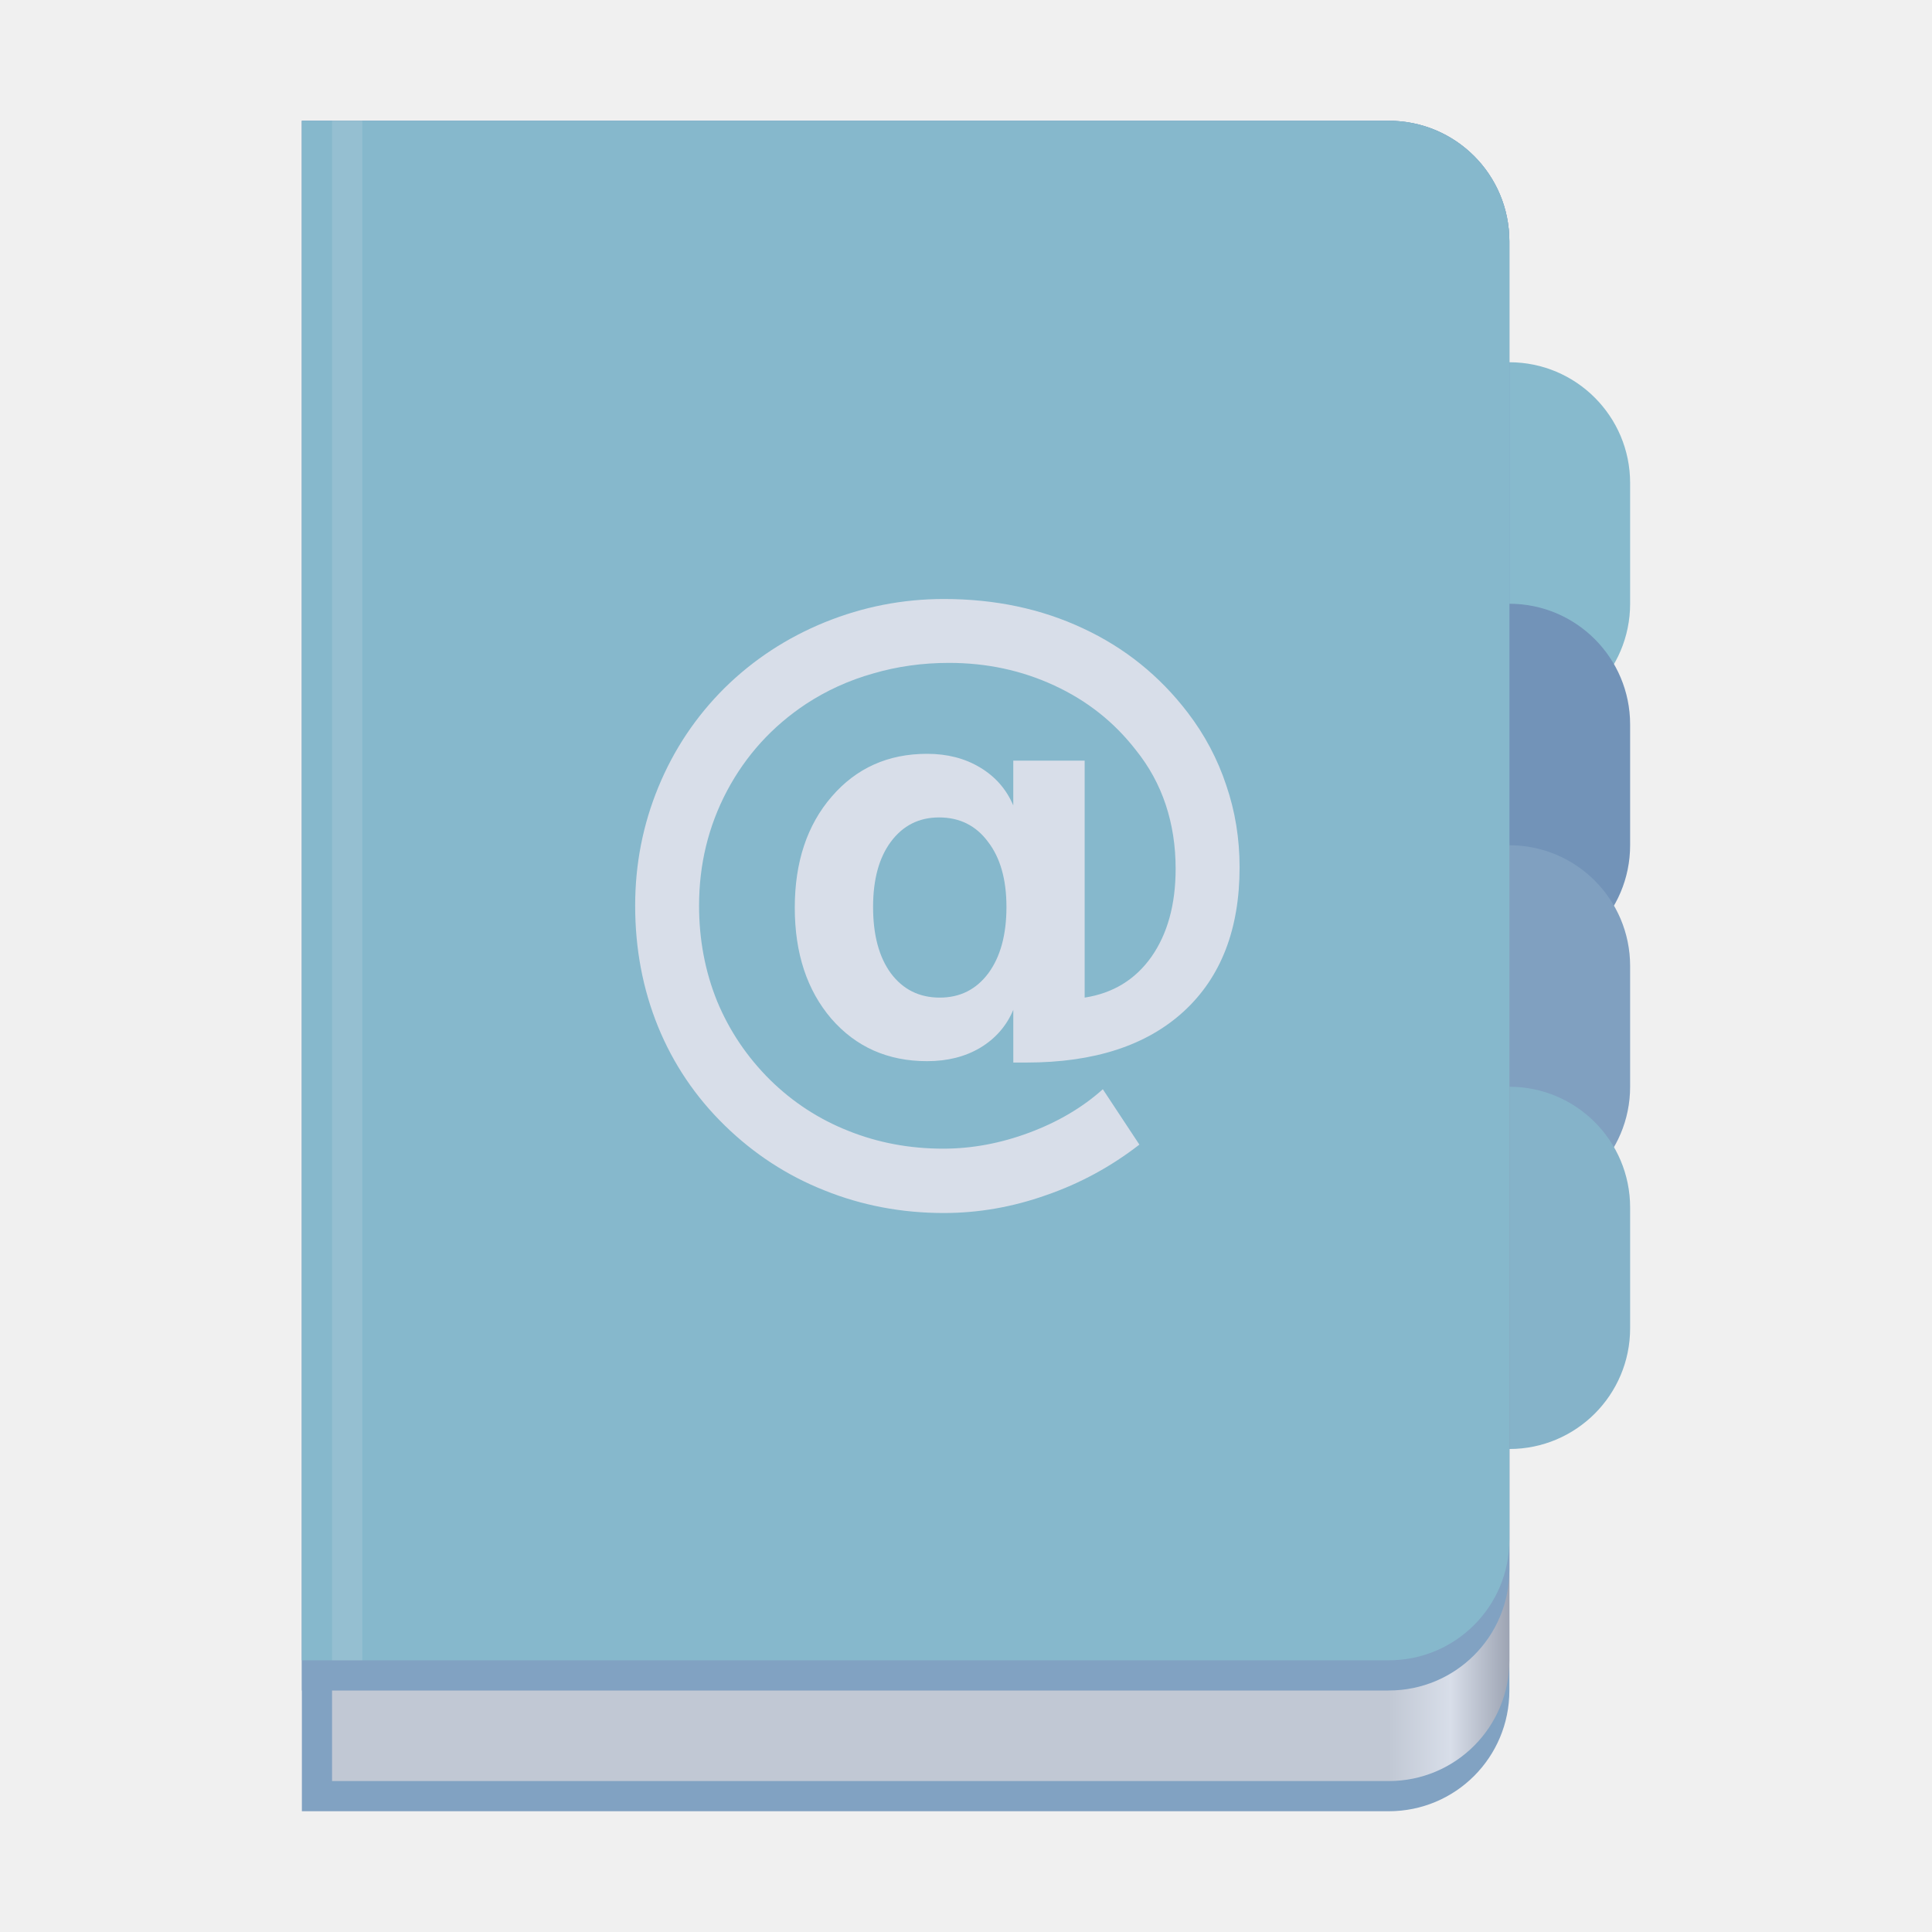
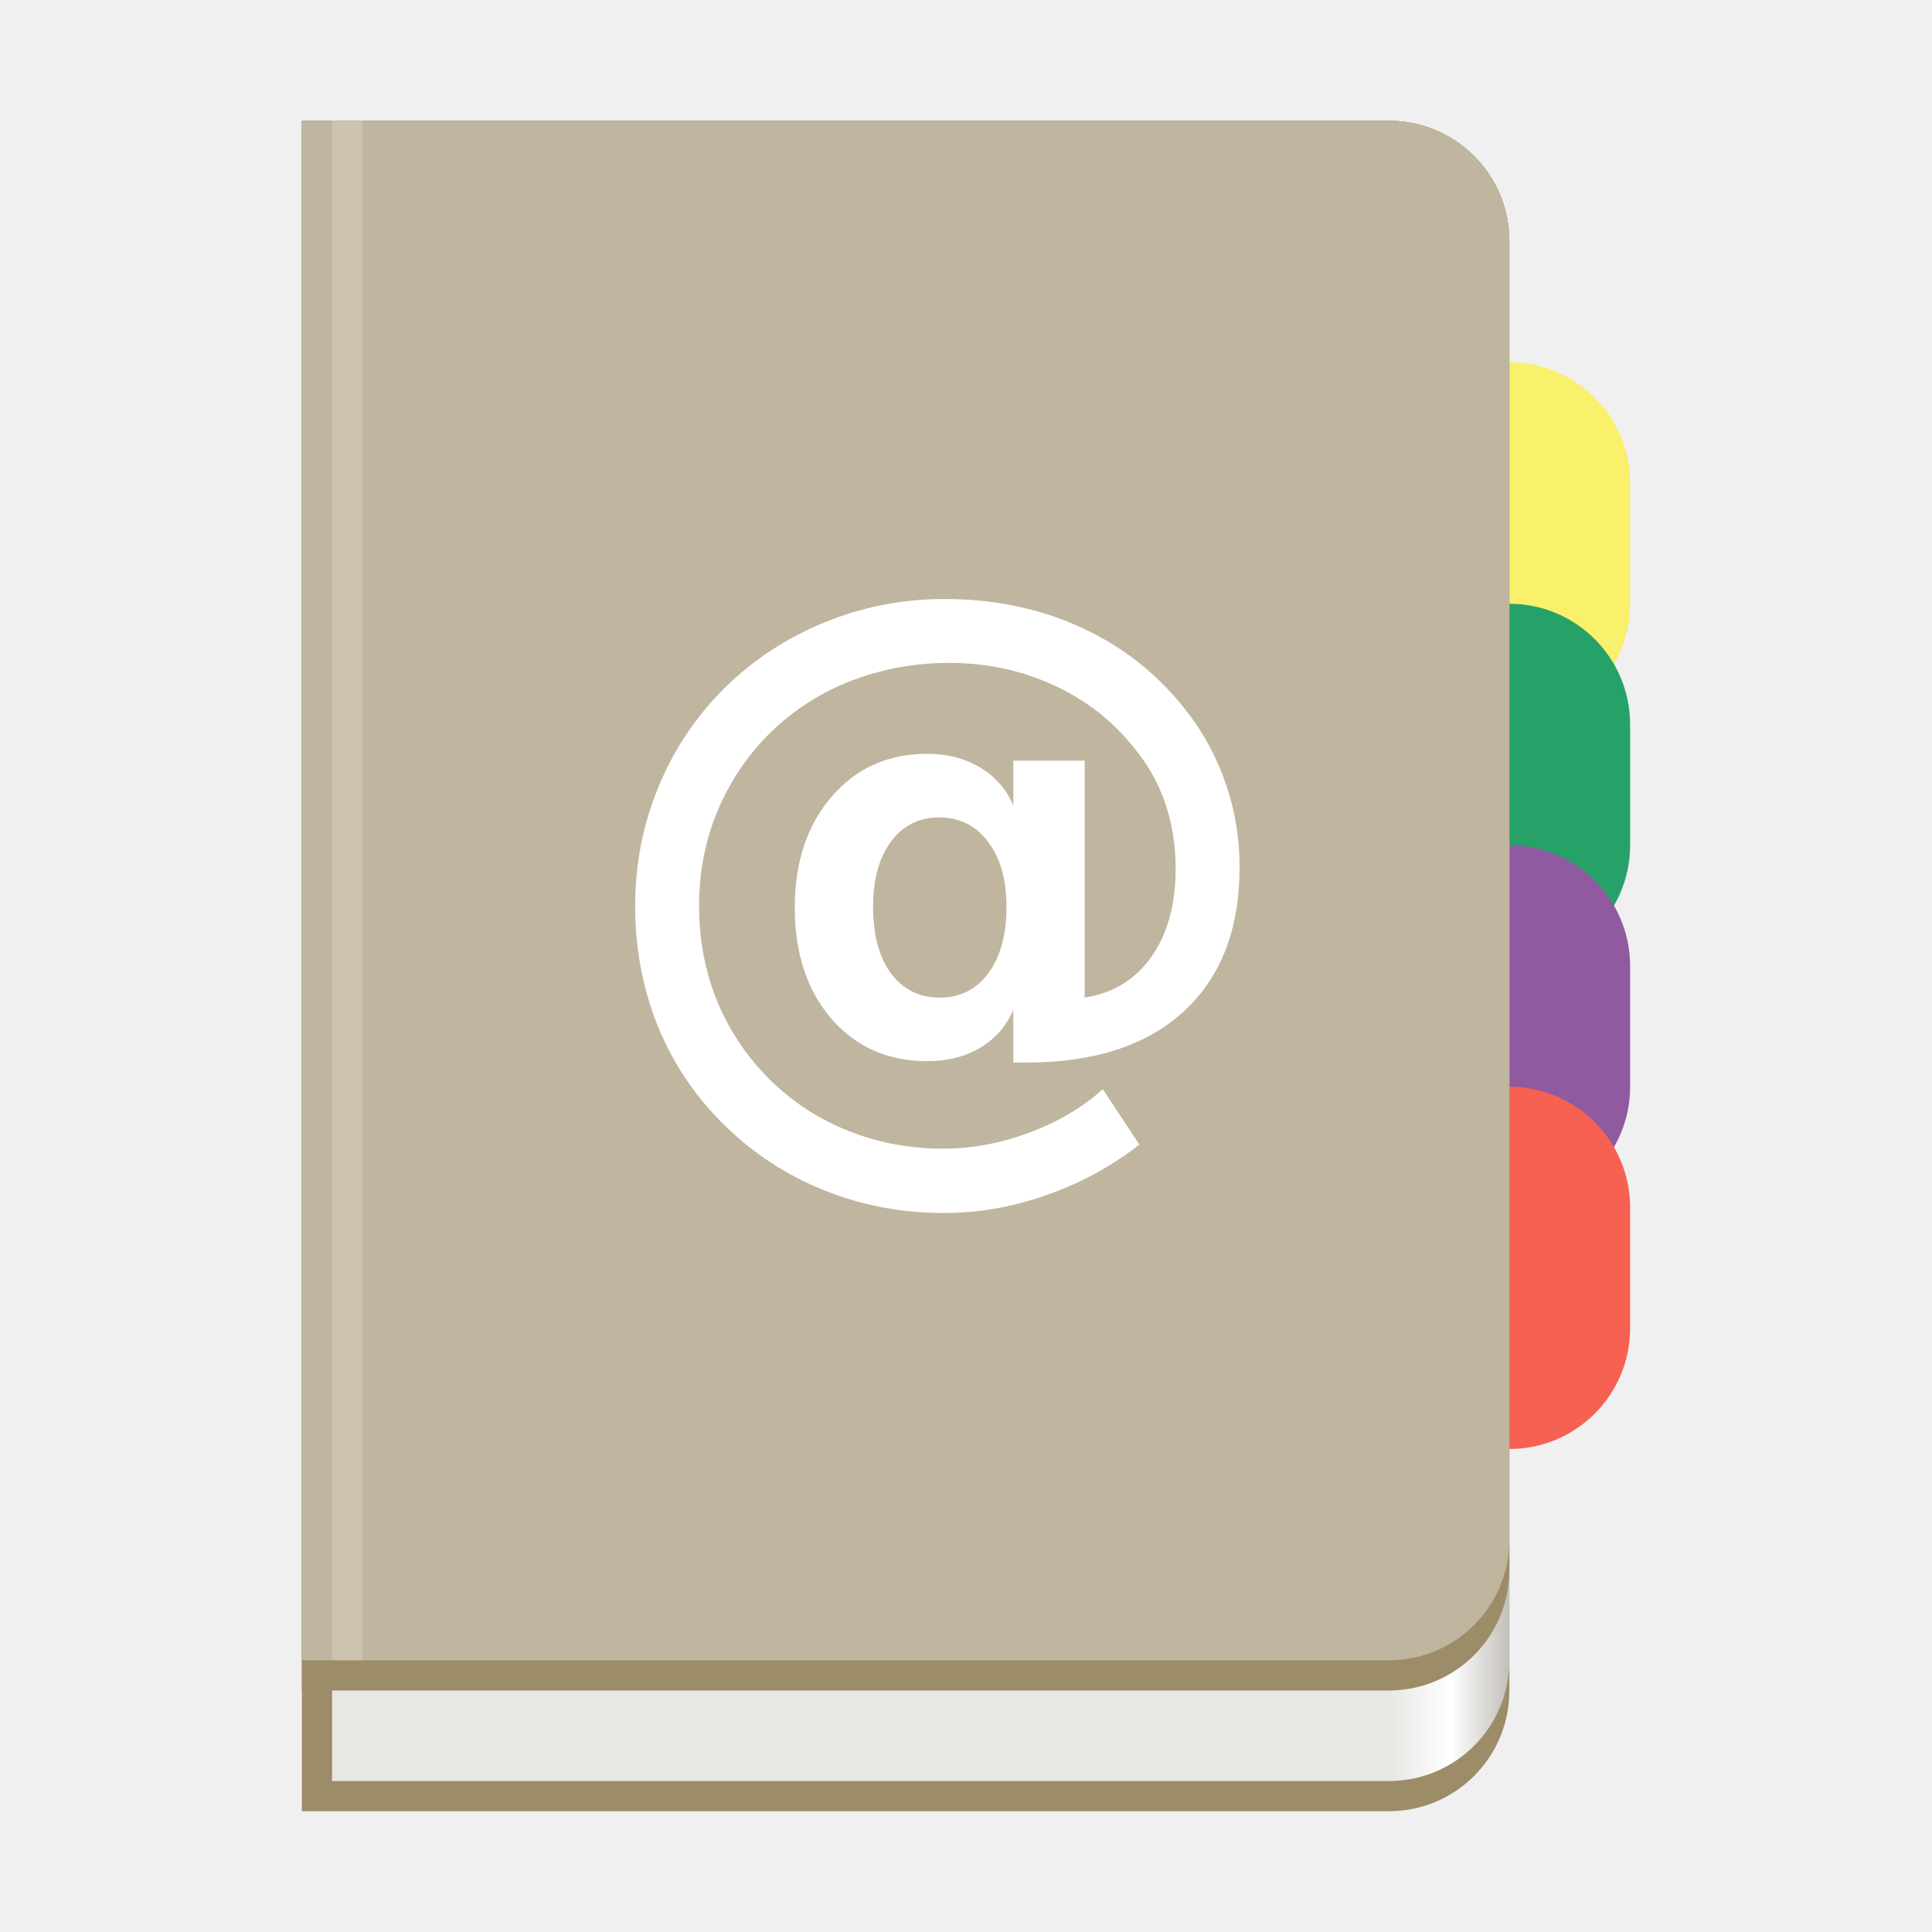
<svg xmlns="http://www.w3.org/2000/svg" height="128px" viewBox="0 0 128 128" width="128px">
  <linearGradient id="a" gradientUnits="userSpaceOnUse" x1="92" x2="100" y1="83" y2="83">
-     <stop offset="0" stop-color="#c1c8d4" />
-     <stop offset="0.511" stop-color="#d8dee9" />
-     <stop offset="1" stop-color="#9da4b3" />
+     <stop offset="0" stop-color="#e8e7e4" />
+     <stop offset="0.511" stop-color="#ffffff" />
+     <stop offset="1" stop-color="#c2bfba" />
  </linearGradient>
  <filter id="b" height="100%" width="100%" x="0%" y="0%">
    <feColorMatrix in="SourceGraphic" type="matrix" values="0 0 0 0 1 0 0 0 0 1 0 0 0 0 1 0 0 0 1 0" />
  </filter>
  <mask id="c">
    <g filter="url(#b)">
      <rect fill-opacity="0.187" height="128" width="128" />
    </g>
  </mask>
  <clipPath id="d">
    <rect height="152" width="192" />
  </clipPath>
-   <path d="m 100 24 c 4.418 0 8 3.582 8 8 v 8 c 0 4.418 -3.582 8 -8 8 s -8 -3.582 -8 -8 v -8 c 0 -4.418 3.582 -8 8 -8 z m 0 0" fill="#87bacd" />
-   <path d="m 100 40 c 4.418 0 8 3.582 8 8 v 8 c 0 4.418 -3.582 8 -8 8 s -8 -3.582 -8 -8 v -8 c 0 -4.418 3.582 -8 8 -8 z m 0 0" fill="#7293b8" />
-   <path d="m 100 56 c 4.418 0 8 3.582 8 8 v 8 c 0 4.418 -3.582 8 -8 8 s -8 -3.582 -8 -8 v -8 c 0 -4.418 3.582 -8 8 -8 z m 0 0" fill="#80a0c0" />
-   <path d="m 100 72 c 4.418 0 8 3.582 8 8 v 8 c 0 4.418 -3.582 8 -8 8 s -8 -3.582 -8 -8 v -8 c 0 -4.418 3.582 -8 8 -8 z m 0 0" fill="#85b3c9" />
-   <path d="m 20 8 v 112 h 72 c 4.434 0 8 -3.566 8 -8 v -96 c 0 -4.434 -3.566 -8 -8 -8 z m 0 0" fill="#81a2c2" />
+   <path d="m 100 24 c 4.418 0 8 3.582 8 8 v 8 c 0 4.418 -3.582 8 -8 8 s -8 -3.582 -8 -8 v -8 c 0 -4.418 3.582 -8 8 -8 z m 0 0" fill="#f9f06b" />
+   <path d="m 100 40 c 4.418 0 8 3.582 8 8 v 8 c 0 4.418 -3.582 8 -8 8 s -8 -3.582 -8 -8 v -8 c 0 -4.418 3.582 -8 8 -8 z m 0 0" fill="#26a269" />
+   <path d="m 100 56 c 4.418 0 8 3.582 8 8 v 8 c 0 4.418 -3.582 8 -8 8 s -8 -3.582 -8 -8 v -8 c 0 -4.418 3.582 -8 8 -8 z m 0 0" fill="#8f5aa0" />
+   <path d="m 100 72 c 4.418 0 8 3.582 8 8 v 8 c 0 4.418 -3.582 8 -8 8 s -8 -3.582 -8 -8 v -8 c 0 -4.418 3.582 -8 8 -8 z m 0 0" fill="#f66151" />
+   <path d="m 20 8 v 112 h 72 c 4.434 0 8 -3.566 8 -8 v -96 c 0 -4.434 -3.566 -8 -8 -8 z m 0 0" fill="#9d8c68" />
  <path d="m 22 48 v 70 h 70 c 4.434 0 8 -3.566 8 -8 v -54 c 0 -4.434 -3.566 -8 -8 -8 z m 0 0" fill="url(#a)" />
-   <path d="m 20 8 v 104 h 72 c 4.434 0 8 -3.566 8 -8 v -88 c 0 -4.434 -3.566 -8 -8 -8 z m 0 0" fill="#81a2c2" />
-   <path d="m 20 8 v 102 h 72 c 4.434 0 8 -3.566 8 -8 v -86 c 0 -4.434 -3.566 -8 -8 -8 z m 0 0" fill="#86b8cc" />
+   <path d="m 20 8 v 104 h 72 c 4.434 0 8 -3.566 8 -8 v -88 c 0 -4.434 -3.566 -8 -8 -8 z m 0 0" fill="#9d8c68" />
+   <path d="m 20 8 v 102 h 72 c 4.434 0 8 -3.566 8 -8 v -86 c 0 -4.434 -3.566 -8 -8 -8 z m 0 0" fill="#c0b59e" />
  <g clip-path="url(#d)" mask="url(#c)" transform="matrix(1 0 0 1 -8 -16)">
-     <path d="m 30 24 h 2 v 102 h -2 z m 0 0" fill="#d8dee9" />
+     <path d="m 30 24 h 2 v 102 h -2 z m 0 0" fill="#ffffff" />
  </g>
-   <path d="m 57.844 60.09 c 0 1.859 0.395 3.324 1.18 4.395 c 0.801 1.07 1.879 1.609 3.238 1.609 c 1.344 0 2.414 -0.539 3.215 -1.609 c 0.801 -1.086 1.203 -2.551 1.203 -4.395 c 0 -1.828 -0.41 -3.27 -1.227 -4.324 c -0.797 -1.074 -1.879 -1.609 -3.238 -1.609 c -1.328 0 -2.391 0.535 -3.191 1.609 c -0.785 1.055 -1.18 2.496 -1.18 4.324 z m 9.289 6.816 c -0.453 1.074 -1.188 1.91 -2.199 2.516 c -0.996 0.59 -2.168 0.883 -3.512 0.883 c -2.598 0 -4.711 -0.938 -6.34 -2.809 c -1.617 -1.887 -2.426 -4.34 -2.426 -7.359 s 0.816 -5.477 2.449 -7.363 c 1.629 -1.887 3.734 -2.832 6.316 -2.832 c 1.344 0 2.516 0.305 3.512 0.906 c 1.012 0.605 1.746 1.445 2.199 2.516 v -2.969 h 4.73 v 15.699 c 1.875 -0.289 3.348 -1.188 4.418 -2.695 c 1.07 -1.527 1.609 -3.473 1.609 -5.844 c 0 -1.512 -0.219 -2.922 -0.656 -4.238 c -0.441 -1.328 -1.105 -2.543 -1.996 -3.645 c -1.434 -1.844 -3.23 -3.262 -5.391 -4.258 c -2.145 -0.996 -4.469 -1.496 -6.977 -1.496 c -1.75 0 -3.426 0.234 -5.027 0.703 c -1.602 0.453 -3.078 1.125 -4.438 2.016 c -2.234 1.48 -3.98 3.398 -5.234 5.754 c -1.238 2.34 -1.855 4.875 -1.855 7.609 c 0 2.25 0.398 4.363 1.199 6.34 c 0.816 1.965 1.988 3.699 3.512 5.211 c 1.508 1.48 3.238 2.605 5.188 3.375 c 1.961 0.785 4.055 1.176 6.273 1.176 c 1.902 0 3.805 -0.352 5.707 -1.062 c 1.902 -0.711 3.527 -1.668 4.871 -2.875 l 2.422 3.668 c -1.887 1.465 -3.949 2.582 -6.184 3.352 c -2.219 0.785 -4.477 1.18 -6.773 1.18 c -2.793 0 -5.426 -0.5 -7.902 -1.496 c -2.477 -0.98 -4.68 -2.418 -6.613 -4.305 s -3.406 -4.07 -4.418 -6.547 c -1.012 -2.488 -1.516 -5.164 -1.516 -8.016 c 0 -2.75 0.512 -5.367 1.539 -7.859 s 2.492 -4.68 4.395 -6.57 c 1.902 -1.871 4.113 -3.32 6.637 -4.348 c 2.535 -1.027 5.164 -1.539 7.879 -1.539 c 3.383 0 6.457 0.648 9.219 1.945 c 2.766 1.285 5.074 3.145 6.934 5.574 c 1.133 1.48 1.984 3.086 2.559 4.824 c 0.59 1.723 0.883 3.531 0.883 5.434 c 0 4.094 -1.23 7.273 -3.691 9.539 c -2.461 2.262 -5.934 3.395 -10.418 3.395 h -0.883 z m 0 0" fill="#d8dee9" />
+   <path d="m 57.844 60.09 c 0 1.859 0.395 3.324 1.18 4.395 c 0.801 1.07 1.879 1.609 3.238 1.609 c 1.344 0 2.414 -0.539 3.215 -1.609 c 0.801 -1.086 1.203 -2.551 1.203 -4.395 c 0 -1.828 -0.41 -3.27 -1.227 -4.324 c -0.797 -1.074 -1.879 -1.609 -3.238 -1.609 c -1.328 0 -2.391 0.535 -3.191 1.609 c -0.785 1.055 -1.18 2.496 -1.18 4.324 z m 9.289 6.816 c -0.453 1.074 -1.188 1.91 -2.199 2.516 c -0.996 0.59 -2.168 0.883 -3.512 0.883 c -2.598 0 -4.711 -0.938 -6.34 -2.809 c -1.617 -1.887 -2.426 -4.34 -2.426 -7.359 s 0.816 -5.477 2.449 -7.363 c 1.629 -1.887 3.734 -2.832 6.316 -2.832 c 1.344 0 2.516 0.305 3.512 0.906 c 1.012 0.605 1.746 1.445 2.199 2.516 v -2.969 h 4.73 v 15.699 c 1.875 -0.289 3.348 -1.188 4.418 -2.695 c 1.07 -1.527 1.609 -3.473 1.609 -5.844 c 0 -1.512 -0.219 -2.922 -0.656 -4.238 c -0.441 -1.328 -1.105 -2.543 -1.996 -3.645 c -1.434 -1.844 -3.23 -3.262 -5.391 -4.258 c -2.145 -0.996 -4.469 -1.496 -6.977 -1.496 c -1.75 0 -3.426 0.234 -5.027 0.703 c -1.602 0.453 -3.078 1.125 -4.438 2.016 c -2.234 1.48 -3.98 3.398 -5.234 5.754 c -1.238 2.34 -1.855 4.875 -1.855 7.609 c 0 2.25 0.398 4.363 1.199 6.34 c 0.816 1.965 1.988 3.699 3.512 5.211 c 1.508 1.48 3.238 2.605 5.188 3.375 c 1.961 0.785 4.055 1.176 6.273 1.176 c 1.902 0 3.805 -0.352 5.707 -1.062 c 1.902 -0.711 3.527 -1.668 4.871 -2.875 l 2.422 3.668 c -1.887 1.465 -3.949 2.582 -6.184 3.352 c -2.219 0.785 -4.477 1.18 -6.773 1.18 c -2.793 0 -5.426 -0.5 -7.902 -1.496 c -2.477 -0.98 -4.68 -2.418 -6.613 -4.305 s -3.406 -4.07 -4.418 -6.547 c -1.012 -2.488 -1.516 -5.164 -1.516 -8.016 c 0 -2.75 0.512 -5.367 1.539 -7.859 s 2.492 -4.68 4.395 -6.57 c 1.902 -1.871 4.113 -3.32 6.637 -4.348 c 2.535 -1.027 5.164 -1.539 7.879 -1.539 c 3.383 0 6.457 0.648 9.219 1.945 c 2.766 1.285 5.074 3.145 6.934 5.574 c 1.133 1.48 1.984 3.086 2.559 4.824 c 0.59 1.723 0.883 3.531 0.883 5.434 c 0 4.094 -1.23 7.273 -3.691 9.539 c -2.461 2.262 -5.934 3.395 -10.418 3.395 h -0.883 z m 0 0" fill="#ffffff" />
</svg>
